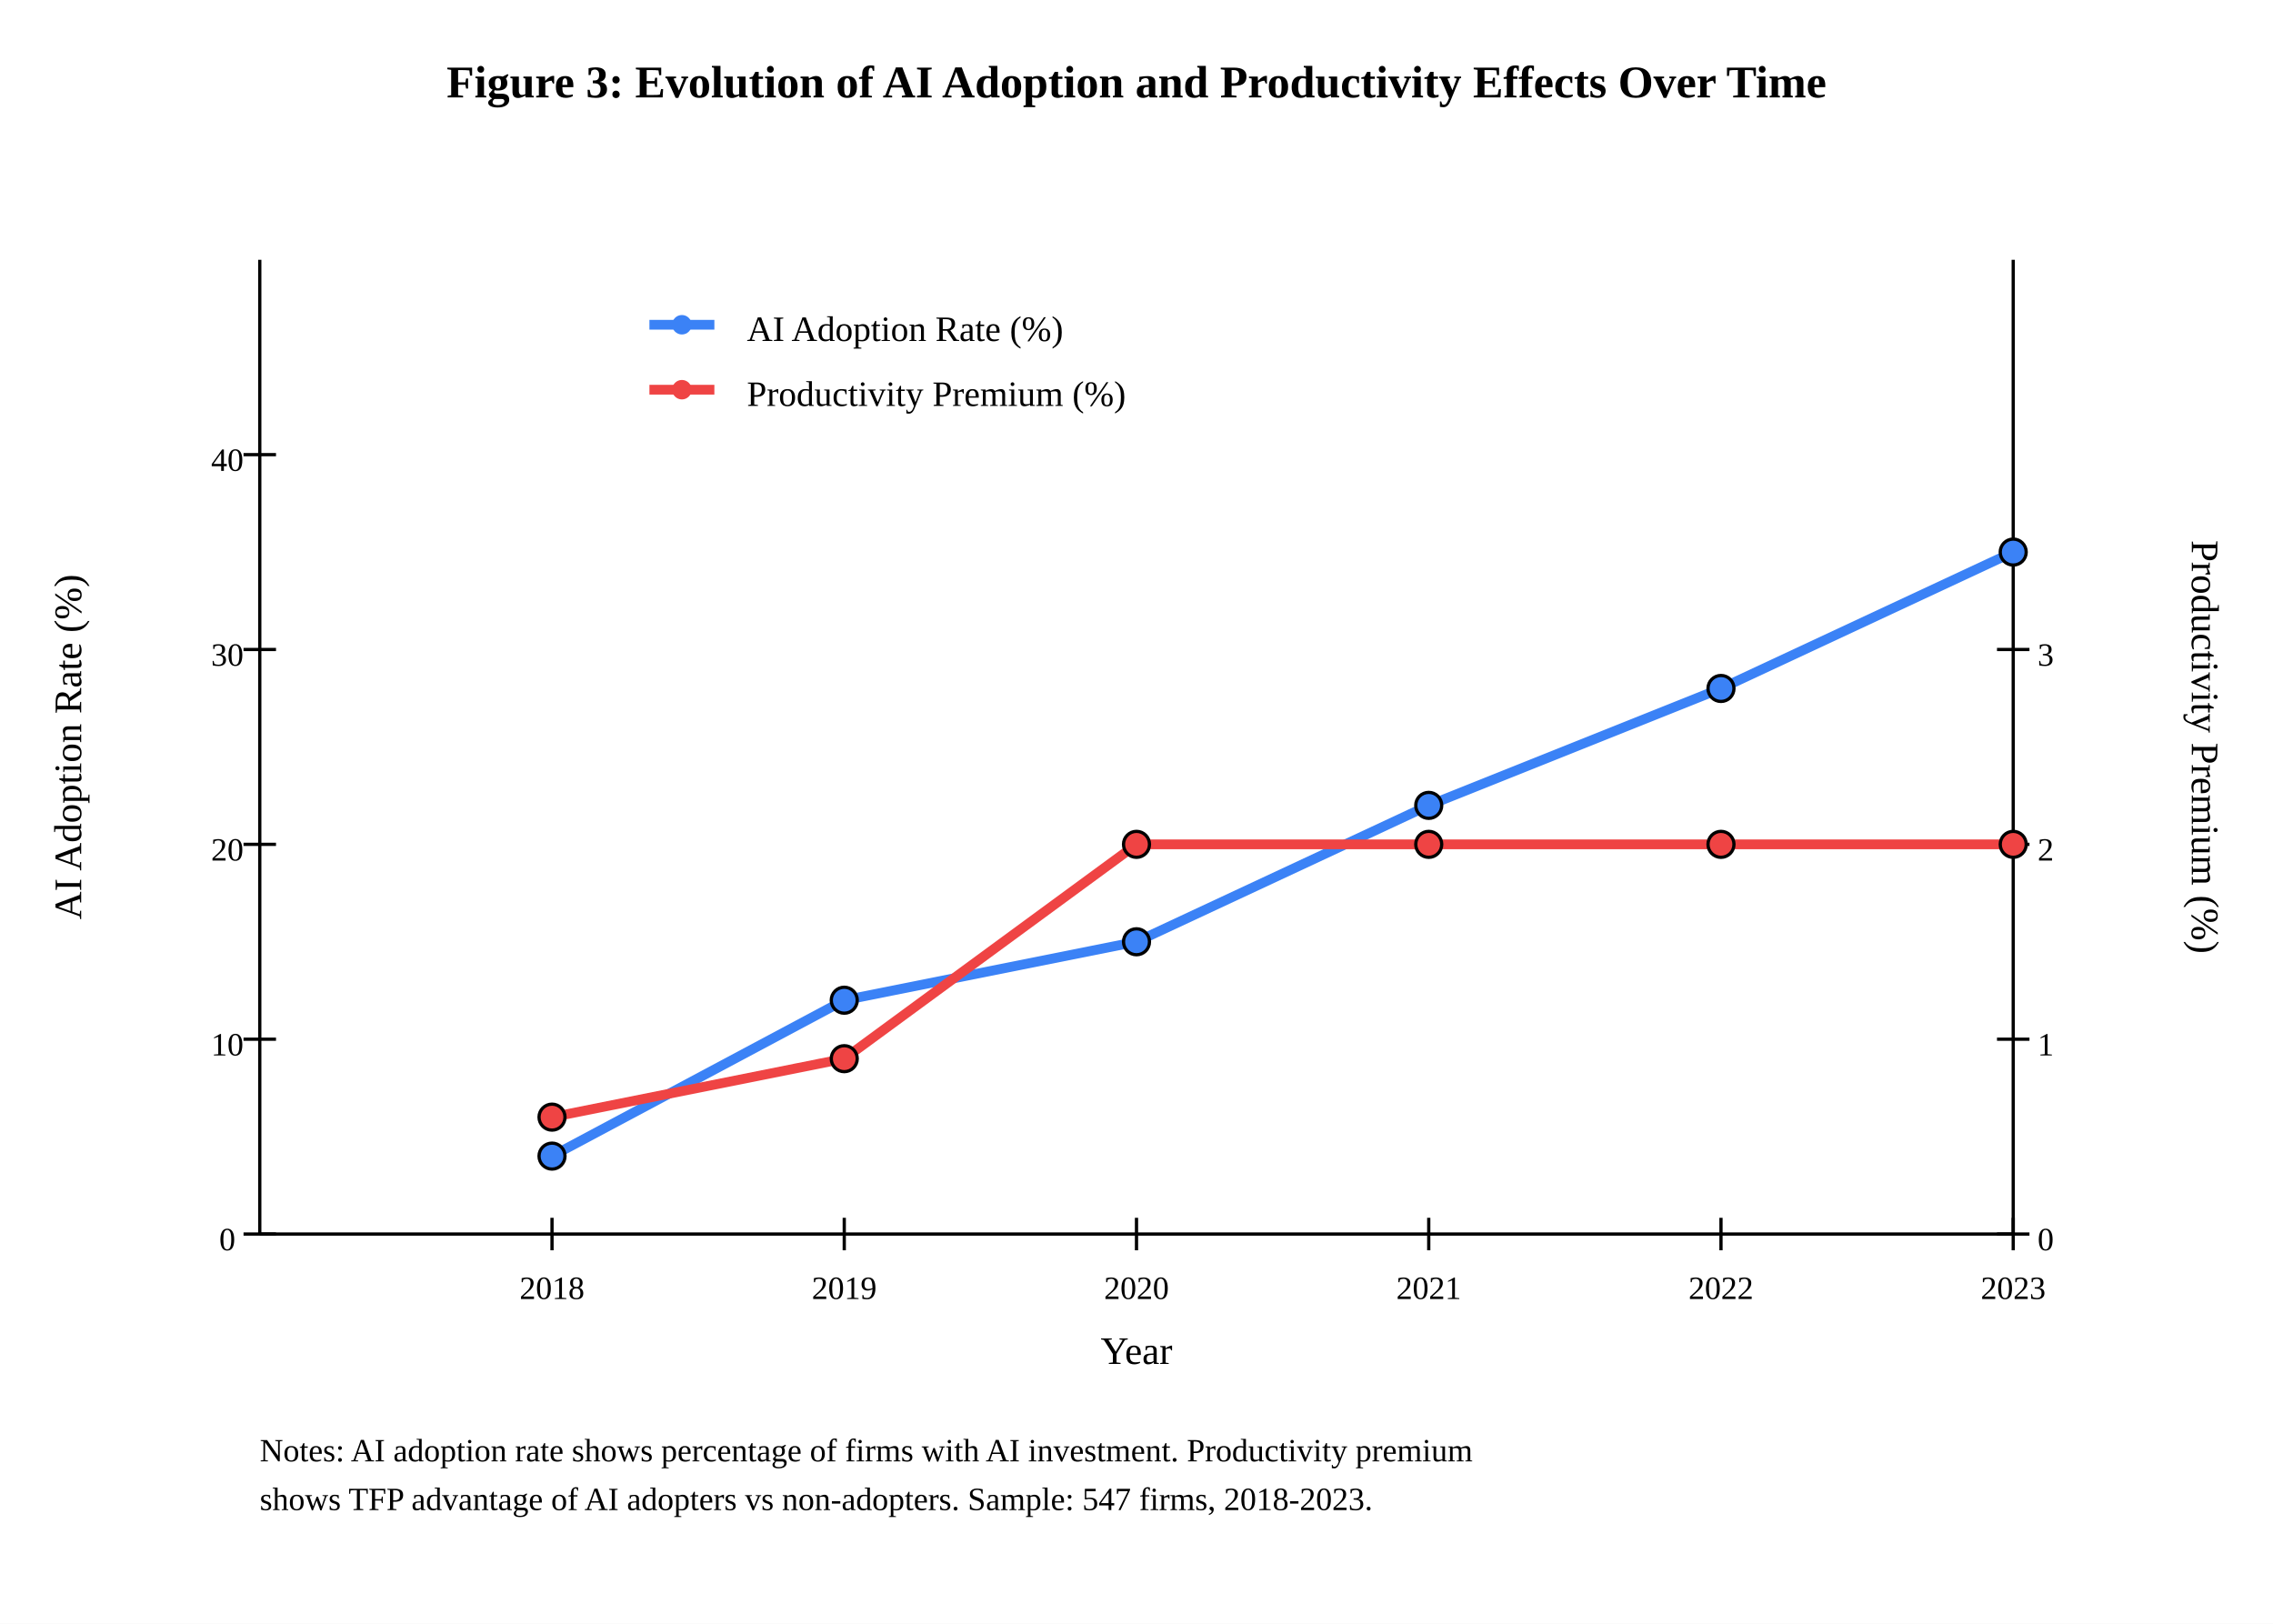
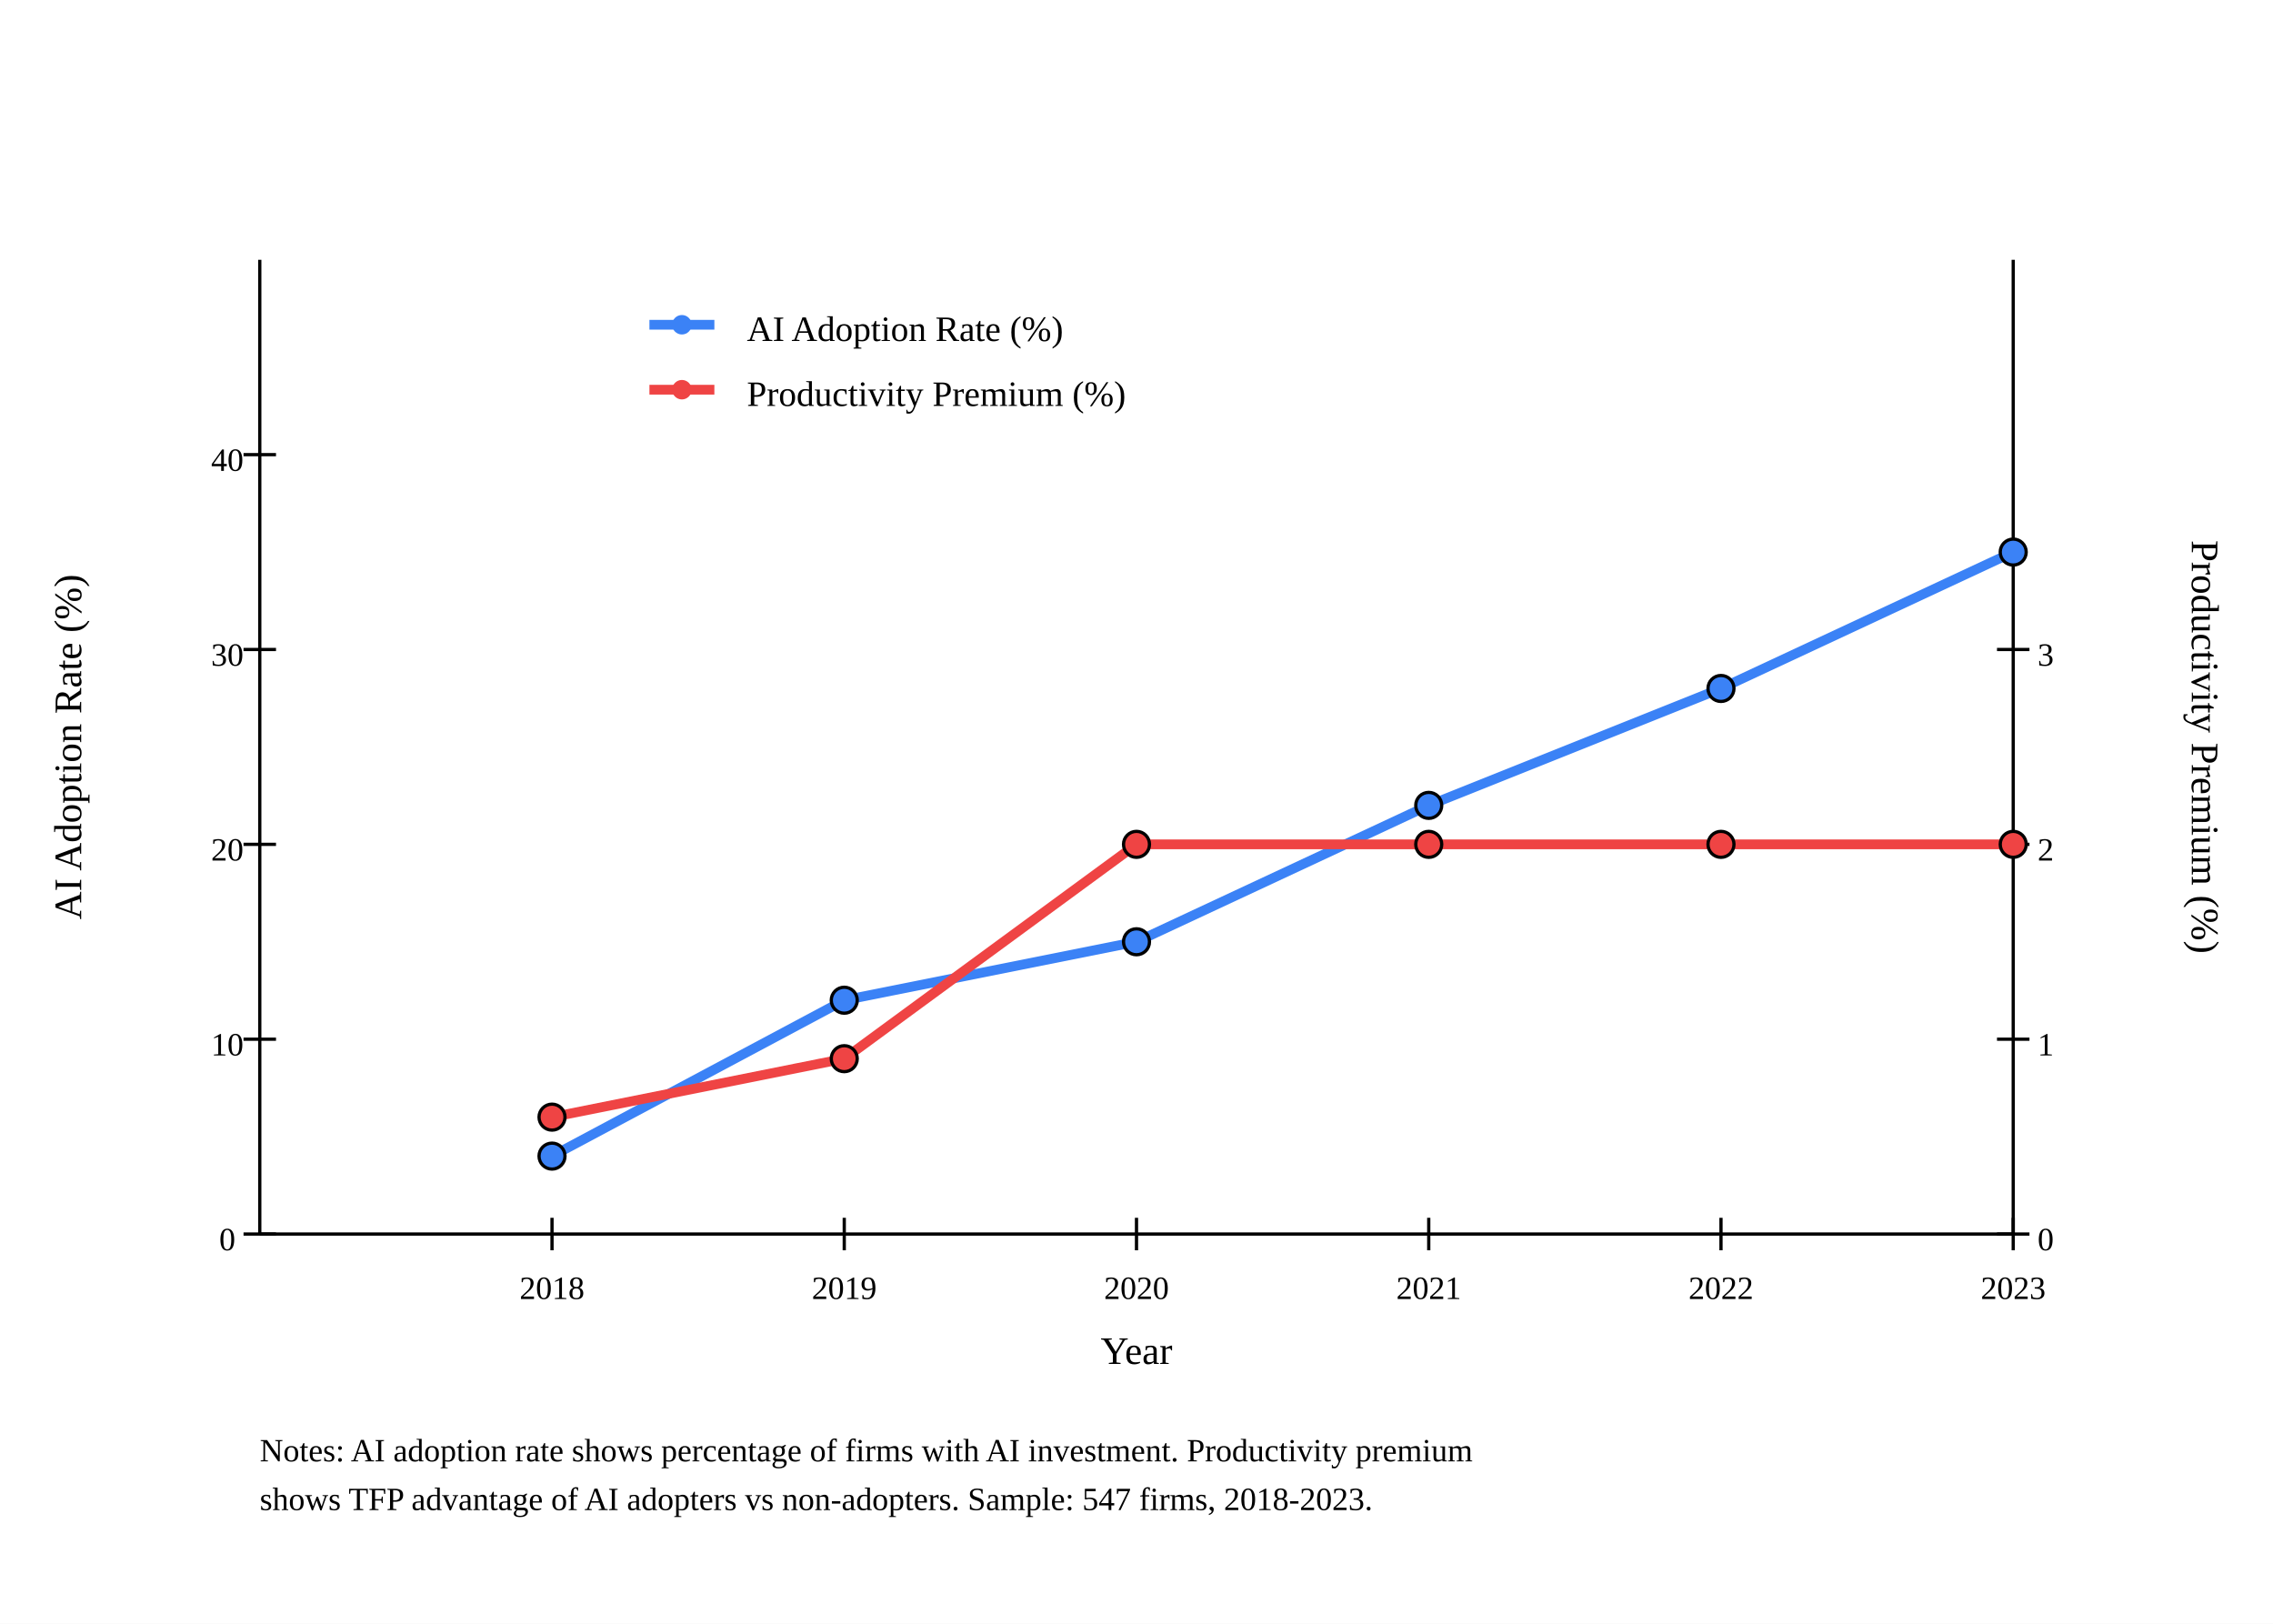
<svg xmlns="http://www.w3.org/2000/svg" width="700" height="500">
  <defs>
    <style>
      .figure { font-family: 'Times New Roman', serif; }
-       .title { font-size: 14px; font-weight: bold; text-anchor: middle; }
      .axis-label { font-size: 12px; text-anchor: middle; }
      .tick-label { font-size: 10px; text-anchor: middle; }
      .notes { font-size: 10px; }
      .legend { font-size: 11px; }
    </style>
  </defs>
  <rect width="700" height="500" fill="white" />
-   <text x="350" y="30" class="title">Figure 3: Evolution of AI Adoption and Productivity Effects Over Time</text>
  <line x1="80" y1="380" x2="80" y2="80" stroke="#000" stroke-width="1" />
  <text x="25" y="230" class="axis-label" transform="rotate(-90, 25, 230)">AI Adoption Rate (%)</text>
  <line x1="75" y1="380" x2="85" y2="380" stroke="#000" />
  <text x="70" y="385" class="tick-label" text-anchor="end">0</text>
  <line x1="75" y1="320" x2="85" y2="320" stroke="#000" />
  <text x="70" y="325" class="tick-label" text-anchor="end">10</text>
  <line x1="75" y1="260" x2="85" y2="260" stroke="#000" />
  <text x="70" y="265" class="tick-label" text-anchor="end">20</text>
  <line x1="75" y1="200" x2="85" y2="200" stroke="#000" />
  <text x="70" y="205" class="tick-label" text-anchor="end">30</text>
  <line x1="75" y1="140" x2="85" y2="140" stroke="#000" />
  <text x="70" y="145" class="tick-label" text-anchor="end">40</text>
  <line x1="620" y1="380" x2="620" y2="80" stroke="#000" stroke-width="1" />
  <text x="675" y="230" class="axis-label" transform="rotate(90, 675, 230)">Productivity Premium (%)</text>
  <line x1="615" y1="380" x2="625" y2="380" stroke="#000" />
  <text x="630" y="385" class="tick-label" text-anchor="start">0</text>
  <line x1="615" y1="320" x2="625" y2="320" stroke="#000" />
  <text x="630" y="325" class="tick-label" text-anchor="start">1</text>
  <line x1="615" y1="260" x2="625" y2="260" stroke="#000" />
  <text x="630" y="265" class="tick-label" text-anchor="start">2</text>
  <line x1="615" y1="200" x2="625" y2="200" stroke="#000" />
  <text x="630" y="205" class="tick-label" text-anchor="start">3</text>
  <line x1="80" y1="380" x2="620" y2="380" stroke="#000" stroke-width="1" />
  <text x="350" y="420" class="axis-label">Year</text>
  <line x1="170" y1="375" x2="170" y2="385" stroke="#000" />
  <text x="170" y="400" class="tick-label">2018</text>
  <line x1="260" y1="375" x2="260" y2="385" stroke="#000" />
  <text x="260" y="400" class="tick-label">2019</text>
  <line x1="350" y1="375" x2="350" y2="385" stroke="#000" />
  <text x="350" y="400" class="tick-label">2020</text>
  <line x1="440" y1="375" x2="440" y2="385" stroke="#000" />
  <text x="440" y="400" class="tick-label">2021</text>
  <line x1="530" y1="375" x2="530" y2="385" stroke="#000" />
  <text x="530" y="400" class="tick-label">2022</text>
  <line x1="620" y1="375" x2="620" y2="385" stroke="#000" />
  <text x="620" y="400" class="tick-label">2023</text>
  <polyline points="170,356 260,308 350,290 440,248 530,212 620,170" fill="none" stroke="#3b82f6" stroke-width="3" />
  <polyline points="170,344 260,326 350,260 440,260 530,260 620,260" fill="none" stroke="#ef4444" stroke-width="3" />
  <circle cx="170" cy="356" r="4" fill="#3b82f6" stroke="#000" stroke-width="1" />
  <circle cx="260" cy="308" r="4" fill="#3b82f6" stroke="#000" stroke-width="1" />
  <circle cx="350" cy="290" r="4" fill="#3b82f6" stroke="#000" stroke-width="1" />
  <circle cx="440" cy="248" r="4" fill="#3b82f6" stroke="#000" stroke-width="1" />
  <circle cx="530" cy="212" r="4" fill="#3b82f6" stroke="#000" stroke-width="1" />
  <circle cx="620" cy="170" r="4" fill="#3b82f6" stroke="#000" stroke-width="1" />
  <circle cx="170" cy="344" r="4" fill="#ef4444" stroke="#000" stroke-width="1" />
  <circle cx="260" cy="326" r="4" fill="#ef4444" stroke="#000" stroke-width="1" />
  <circle cx="350" cy="260" r="4" fill="#ef4444" stroke="#000" stroke-width="1" />
  <circle cx="440" cy="260" r="4" fill="#ef4444" stroke="#000" stroke-width="1" />
  <circle cx="530" cy="260" r="4" fill="#ef4444" stroke="#000" stroke-width="1" />
  <circle cx="620" cy="260" r="4" fill="#ef4444" stroke="#000" stroke-width="1" />
  <g transform="translate(200,100)">
    <line x1="0" y1="0" x2="20" y2="0" stroke="#3b82f6" stroke-width="3" />
    <circle cx="10" cy="0" r="3" fill="#3b82f6" />
    <text x="30" y="5" class="legend">AI Adoption Rate (%)</text>
    <line x1="0" y1="20" x2="20" y2="20" stroke="#ef4444" stroke-width="3" />
    <circle cx="10" cy="20" r="3" fill="#ef4444" />
    <text x="30" y="25" class="legend">Productivity Premium (%)</text>
  </g>
  <text x="80" y="450" class="notes">Notes: AI adoption rate shows percentage of firms with AI investment. Productivity premium</text>
  <text x="80" y="465" class="notes">shows TFP advantage of AI adopters vs non-adopters. Sample: 547 firms, 2018-2023.</text>
</svg>
